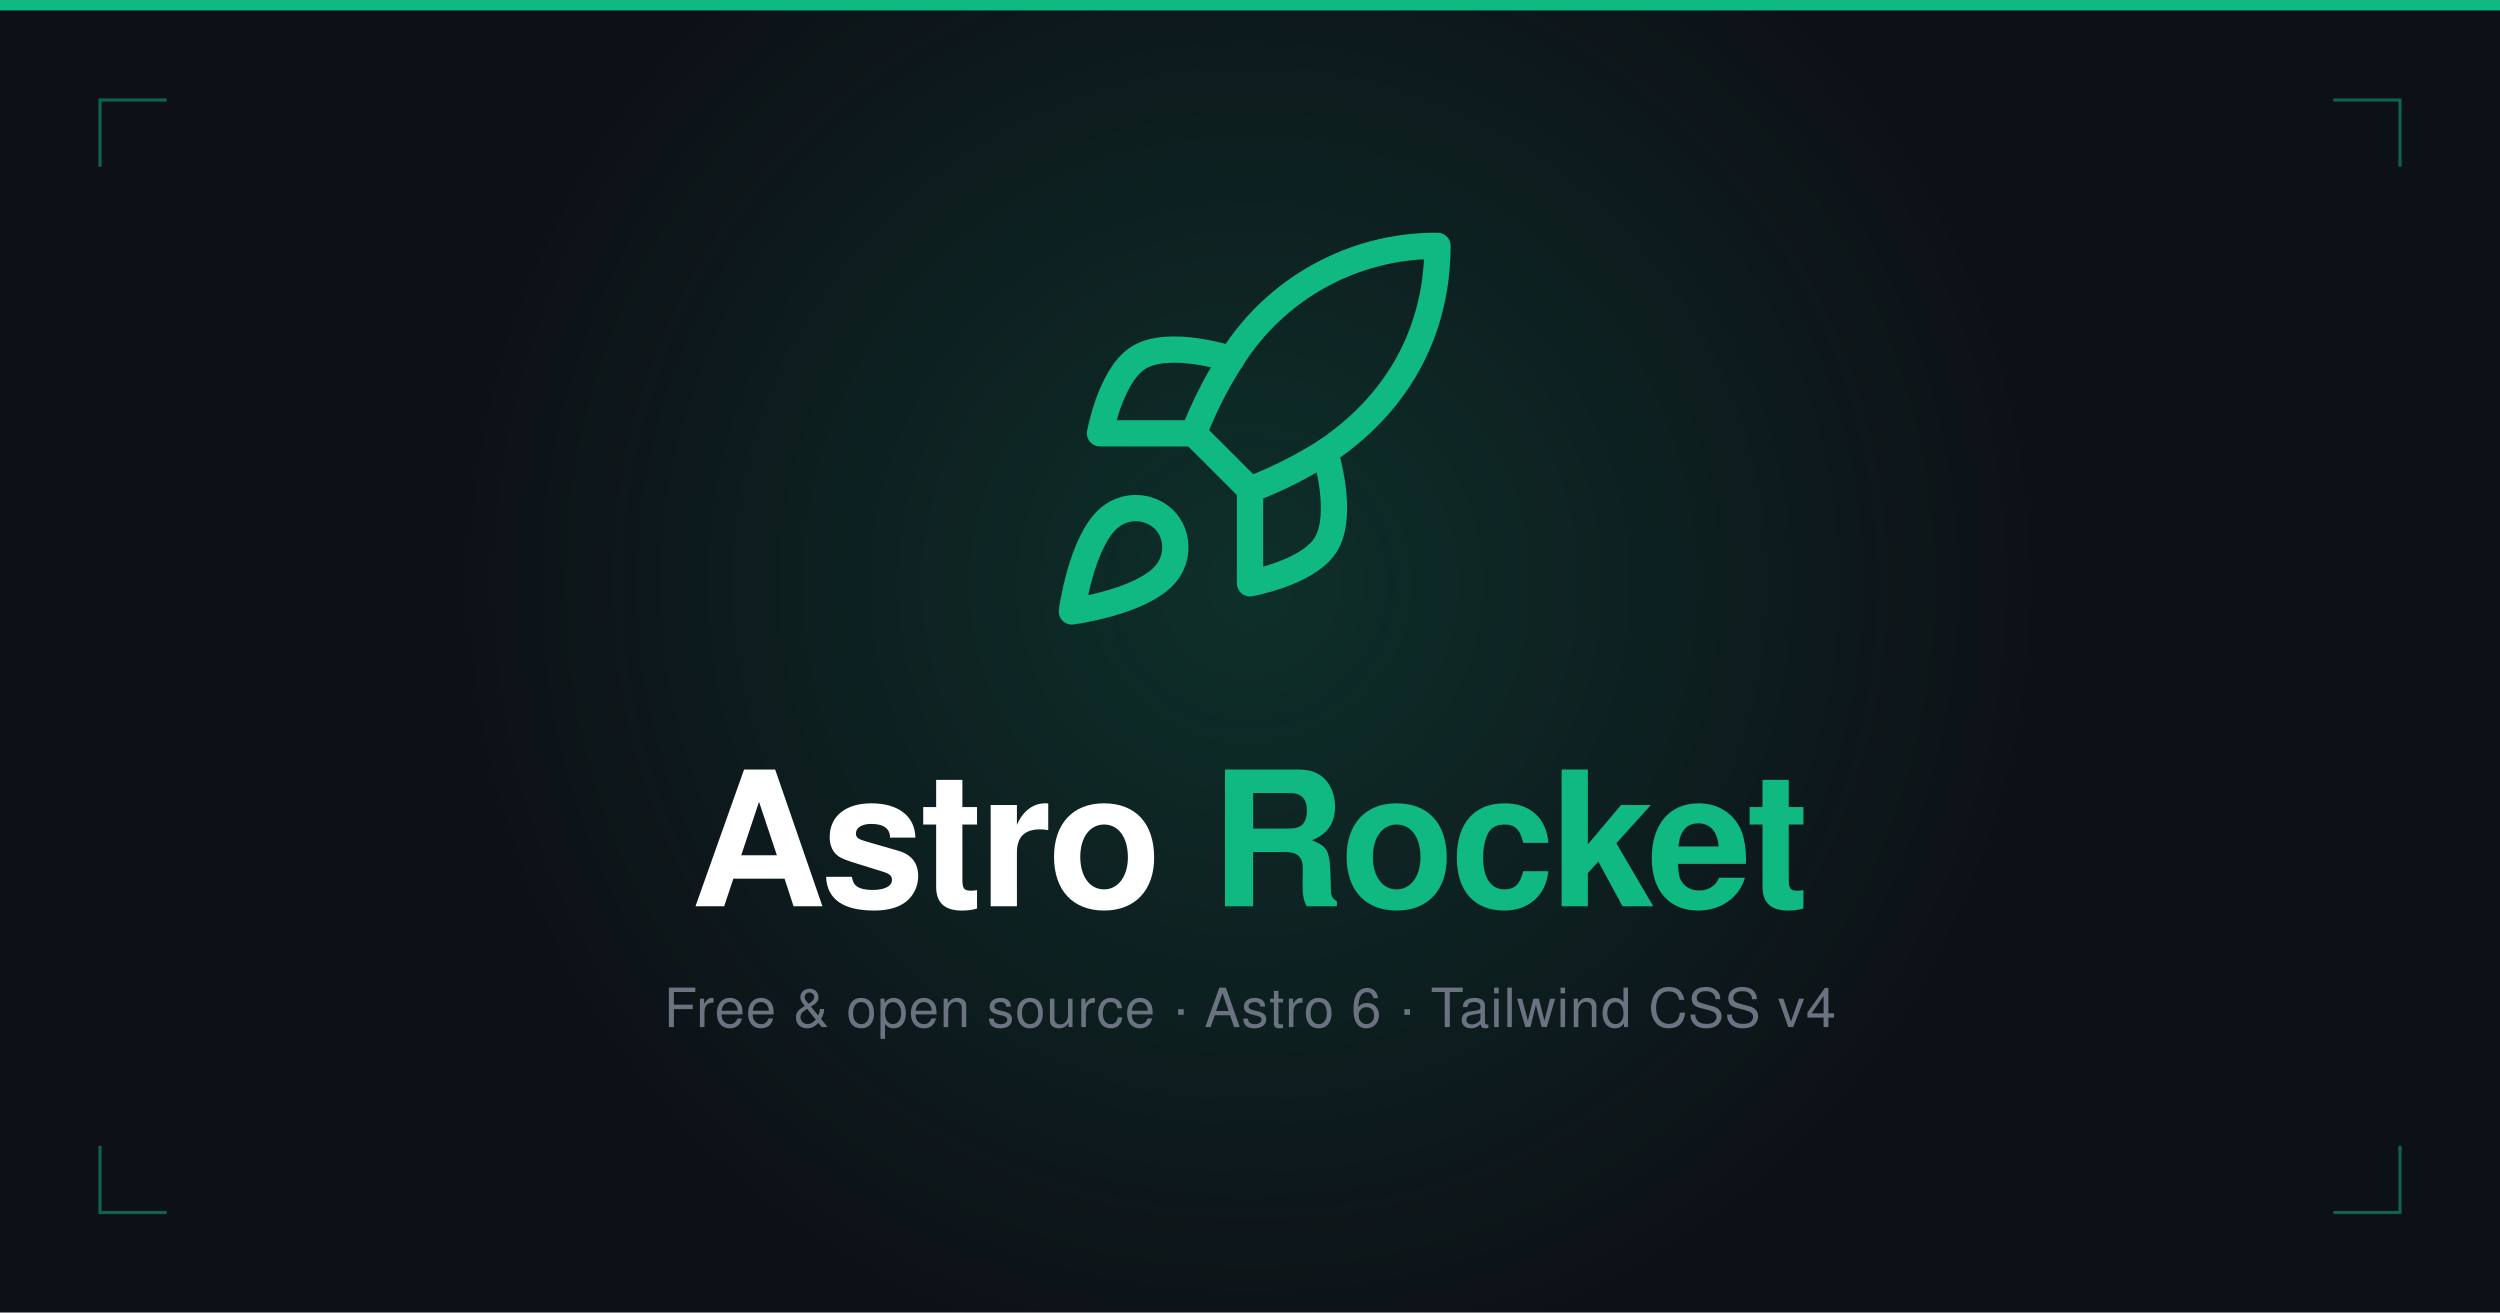
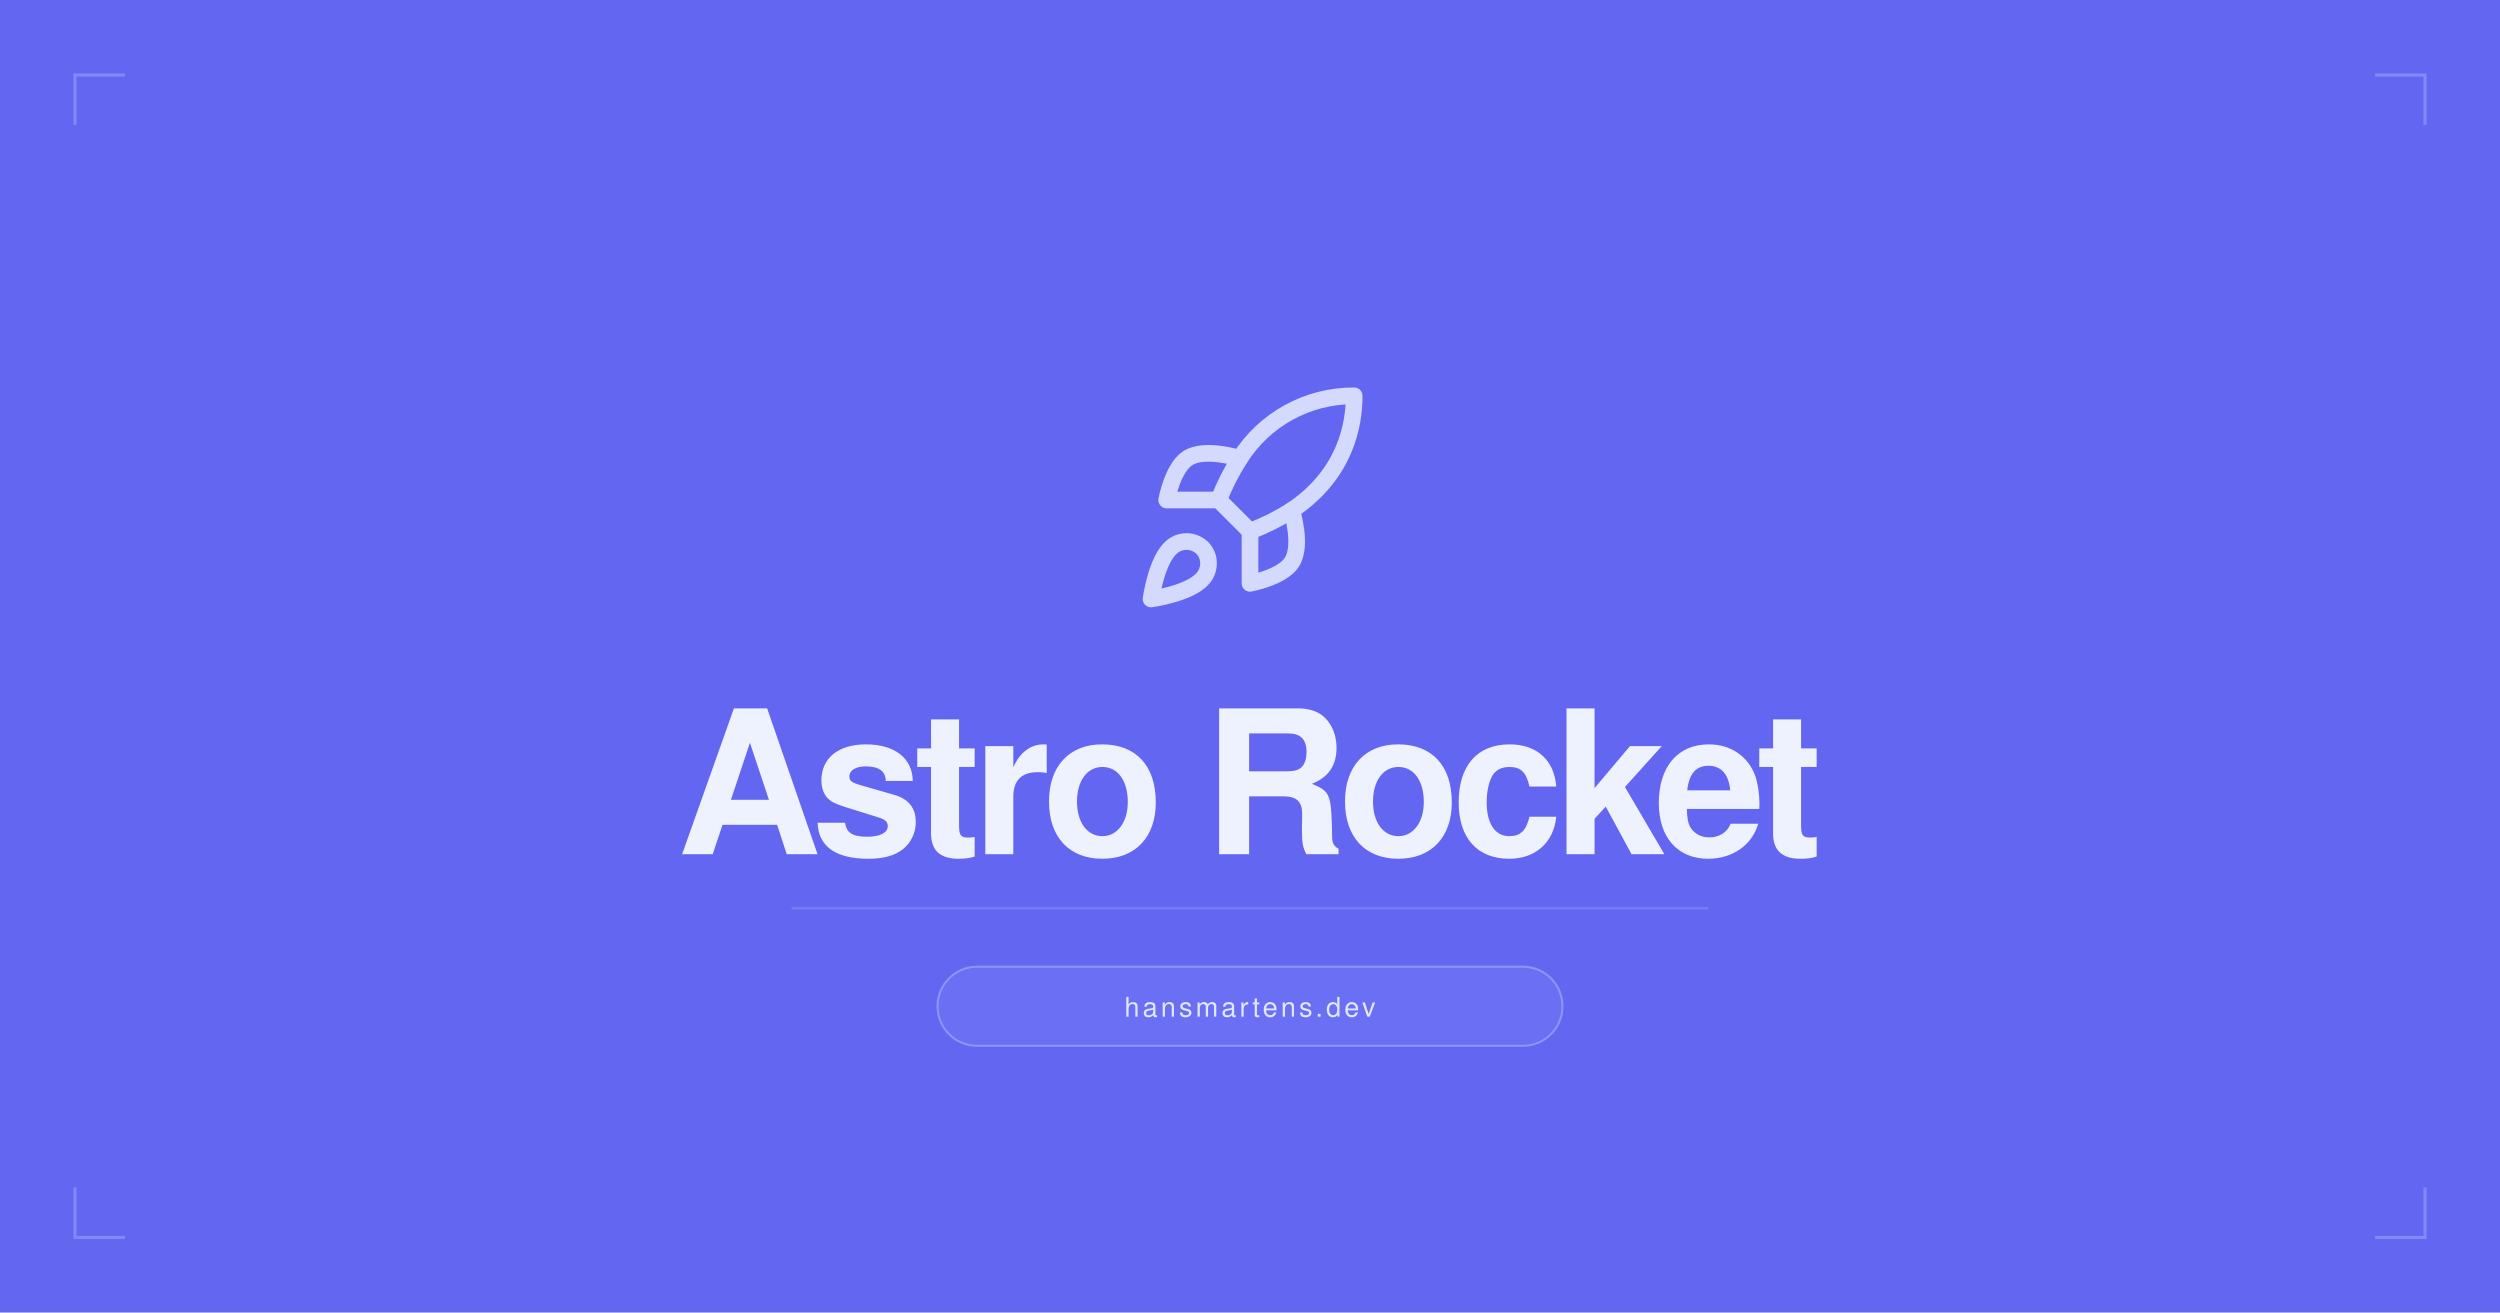
<svg xmlns="http://www.w3.org/2000/svg" width="1200" height="630" viewBox="0 0 1200 630" fill="none">
-   <defs>
-     <radialGradient id="glow" cx="600" cy="280" r="380" gradientUnits="userSpaceOnUse">
-       <stop offset="0%" stop-color="#10b981" stop-opacity="0.18" />
-       <stop offset="100%" stop-color="#10b981" stop-opacity="0" />
-     </radialGradient>
-   </defs>
-   <rect width="1200" height="630" fill="#0d1117" />
-   <rect width="1200" height="630" fill="url(#glow)" />
-   <rect width="1200" height="5" fill="#10b981" />
-   <path d="M 48 80 L 48 48 L 80 48" stroke="#10b981" stroke-width="1.5" fill="none" stroke-opacity="0.5" />
-   <path d="M 1120 48 L 1152 48 L 1152 80" stroke="#10b981" stroke-width="1.5" fill="none" stroke-opacity="0.5" />
-   <path d="M 48 550 L 48 582 L 80 582" stroke="#10b981" stroke-width="1.5" fill="none" stroke-opacity="0.5" />
-   <path d="M 1120 582 L 1152 582 L 1152 550" stroke="#10b981" stroke-width="1.5" fill="none" stroke-opacity="0.5" />
-   <g transform="translate(492, 100) scale(9)" stroke="#10b981" stroke-width="1.4" stroke-linecap="round" stroke-linejoin="round" fill="none">
+   <rect width="1200" height="630" fill="#6366f1" />
+   <g transform="translate(540, 180) scale(5)" stroke="#e0e7ff" stroke-width="1.6" stroke-linecap="round" stroke-linejoin="round" fill="none" opacity="0.9">
+     <path d="M4.5 16.5c-1.5 1.26-2 5-2 5s3.74-.5 5-2c.71-.84.7-2.13-.09-2.91a2.18 2.18 0 0 0-2.91-.09z" />
+     <path d="m12 15-3-3a22 22 0 0 1 2-3.95A12.88 12.88 0 0 1 22 2c0 2.72-.78 7.5-6 11a22.35 22.35 0 0 1-4 2z" />
+     <path d="M9 12H4s.55-3.03 2-4c1.62-1.08 5 0 5 0" />
    <path d="M12 15v5s3.03-.55 4-2c1.08-1.62 0-5 0-5" />
-     <path d="M4.5 16.5c-1.5 1.26-2 5-2 5s3.74-.5 5-2c.71-.84.7-2.13-.09-2.91a2.18 2.18 0 0 0-2.91-.09" />
-     <path d="M9 12a22 22 0 0 1 2-3.95A12.88 12.88 0 0 1 22 2c0 2.72-.78 7.5-6 11a22.4 22.4 0 0 1-4 2z" />
-     <path d="M9 12H4s.55-3.03 2-4c1.62-1.08 5 .05 5 .05" />
  </g>
-   <text x="600" y="435" text-anchor="middle" font-family="system-ui, -apple-system, 'Segoe UI', Helvetica, Arial, sans-serif" font-weight="800" font-size="90" letter-spacing="-2" fill="white">Astro <tspan fill="#10b981">Rocket</tspan>
-   </text>
-   <text x="600" y="493" text-anchor="middle" font-family="system-ui, -apple-system, 'Segoe UI', Helvetica, Arial, sans-serif" font-weight="400" font-size="26" letter-spacing="0.5" fill="#6b7280">Free &amp; open source · Astro 6 · Tailwind CSS v4</text>
+   <text x="600" y="410" font-size="96" text-anchor="middle" letter-spacing="-4" fill="#eef2ff" font-family="system-ui, -apple-system, 'Segoe UI', Helvetica, Arial, sans-serif" font-weight="800">Astro Rocket</text>
+   <line x1="380" y1="436" x2="820" y2="436" stroke="#a5b4fc" stroke-width="1" stroke-opacity="0.35" />
+   <rect x="450" y="464" width="300" height="38" rx="19" fill="#818cf8" fill-opacity="0.25" stroke="#c7d2fe" stroke-opacity="0.4" stroke-width="1" />
+   <text x="600" y="488" font-size="13" text-anchor="middle" letter-spacing="1.5" fill="#e0e7ff" font-family="system-ui, -apple-system, 'Segoe UI', Helvetica, Arial, sans-serif">hansmartens.dev</text>
+   <path d="M 36 60 L 36 36 L 60 36" stroke="#a5b4fc" stroke-width="1.5" fill="none" stroke-opacity="0.45" />
+   <path d="M 1140 36 L 1164 36 L 1164 60" stroke="#a5b4fc" stroke-width="1.5" fill="none" stroke-opacity="0.45" />
+   <path d="M 36 570 L 36 594 L 60 594" stroke="#a5b4fc" stroke-width="1.5" fill="none" stroke-opacity="0.45" />
+   <path d="M 1140 594 L 1164 594 L 1164 570" stroke="#a5b4fc" stroke-width="1.5" fill="none" stroke-opacity="0.45" />
</svg>
